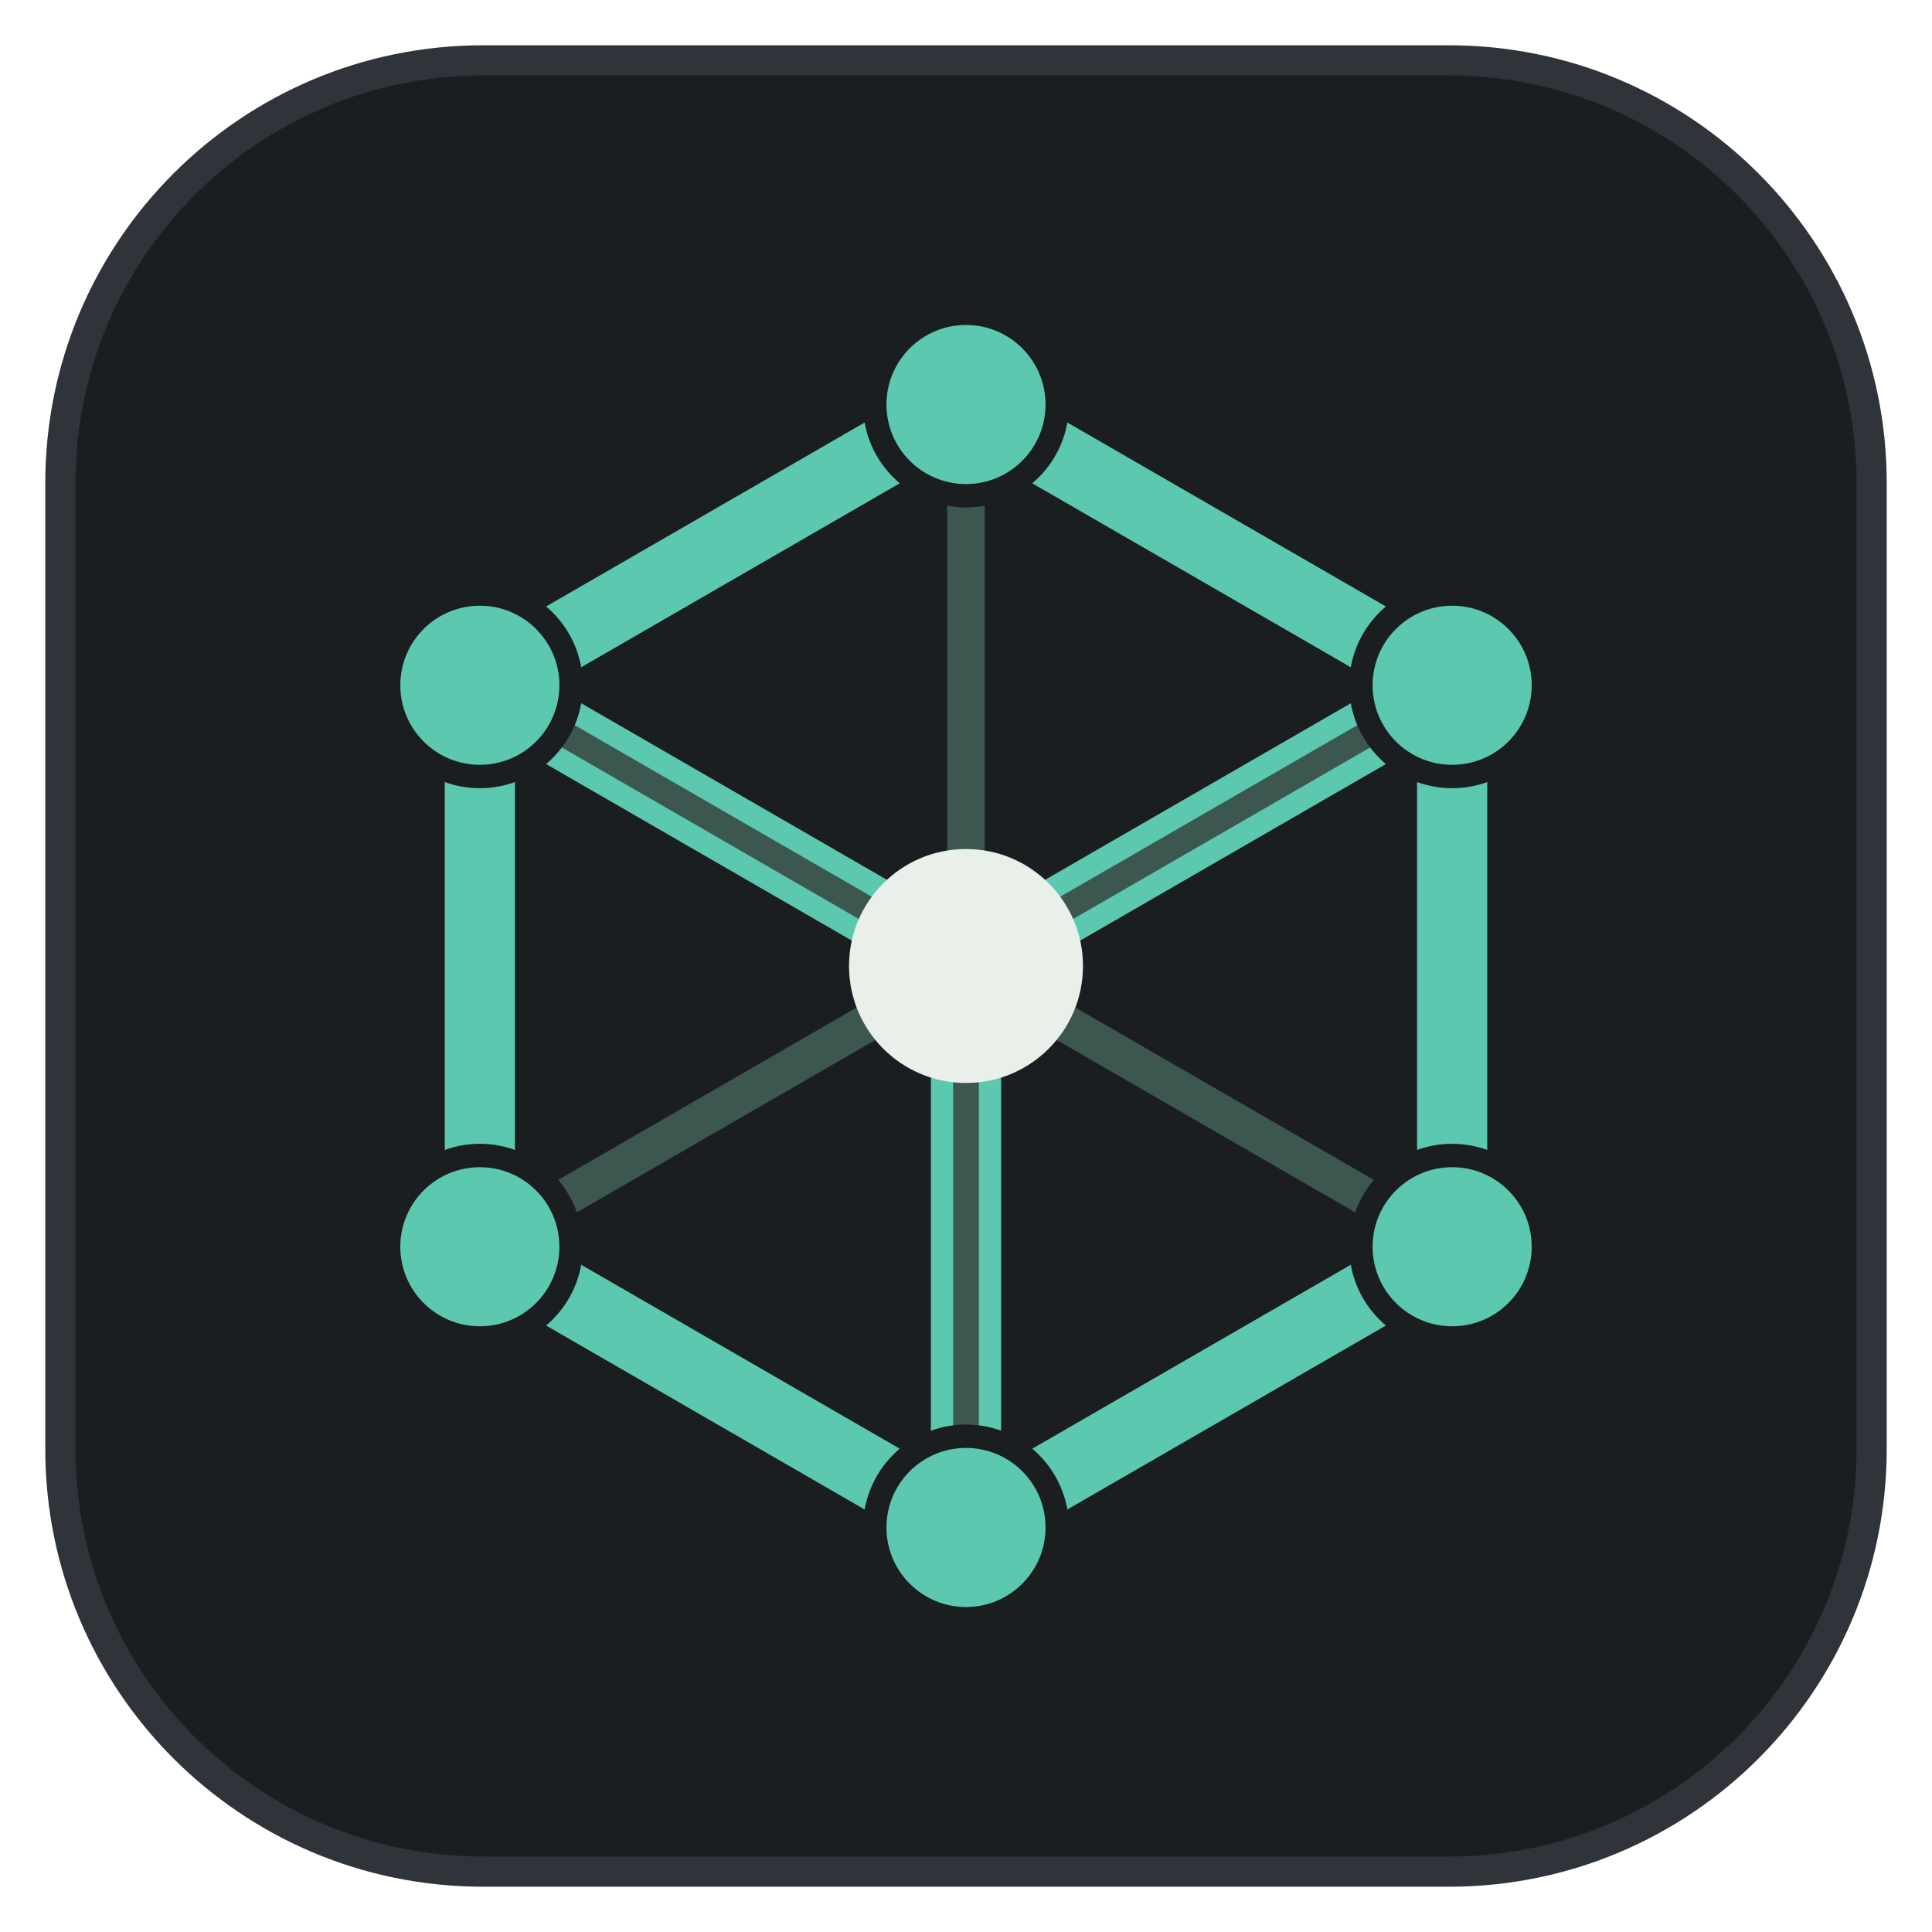
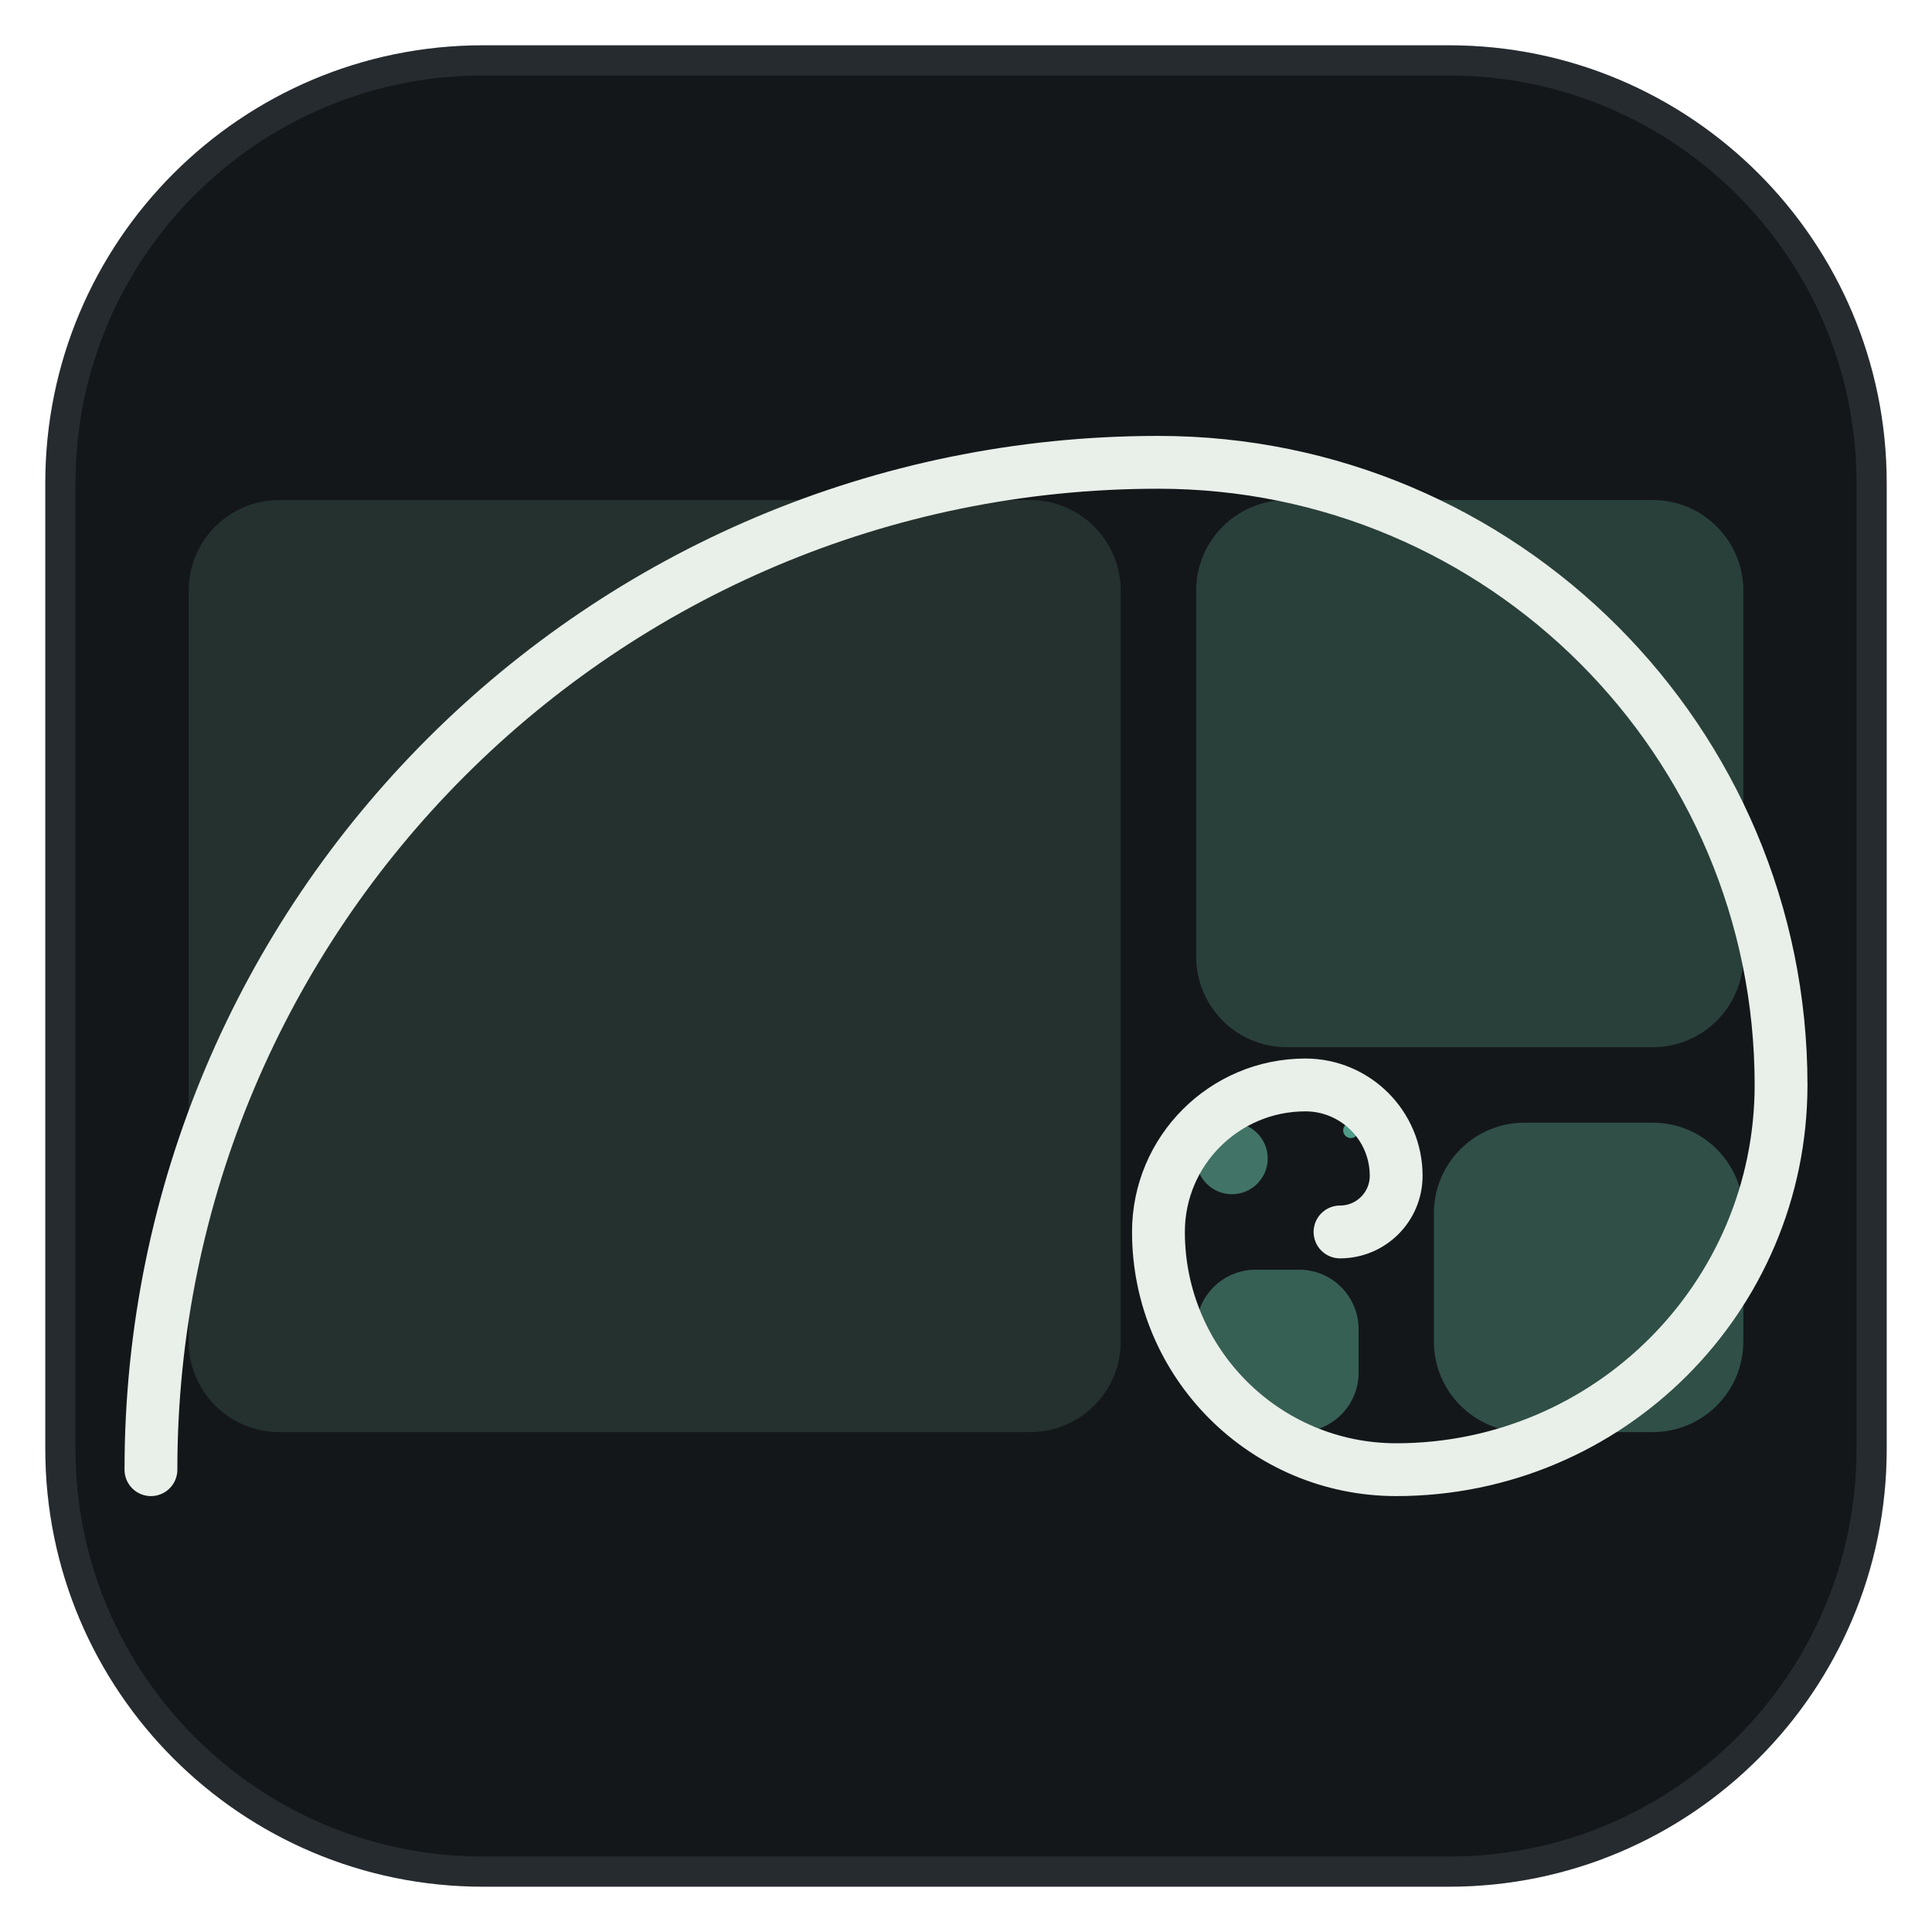
<svg xmlns="http://www.w3.org/2000/svg" width="128" height="128" viewBox="0 0 128 128">
-   <rect x="4" y="4" width="120" height="120" rx="28" fill="#1b1e21" stroke="#2f343a" stroke-width="2" />
-   <g transform="translate(14.4 14.4) scale(1.55)">
-     <line x1="32.00" y1="32.00" x2="32.00" y2="8.00" stroke="#3c5650" stroke-width="1.6" stroke-linecap="round" />
-     <line x1="32.00" y1="32.00" x2="11.22" y2="44.00" stroke="#3c5650" stroke-width="1.6" stroke-linecap="round" />
-     <line x1="32.00" y1="32.00" x2="52.78" y2="44.00" stroke="#3c5650" stroke-width="1.6" stroke-linecap="round" />
-     <line x1="32.00" y1="8.00" x2="11.22" y2="20.00" stroke="#5cc8b0" stroke-width="3" stroke-linecap="round" />
-     <line x1="32.00" y1="8.00" x2="52.78" y2="20.00" stroke="#5cc8b0" stroke-width="3" stroke-linecap="round" />
-     <line x1="11.22" y1="44.00" x2="11.22" y2="20.00" stroke="#5cc8b0" stroke-width="3" stroke-linecap="round" />
-     <line x1="11.22" y1="44.00" x2="32.00" y2="56.00" stroke="#5cc8b0" stroke-width="3" stroke-linecap="round" />
-     <line x1="11.22" y1="20.00" x2="32.00" y2="32.00" stroke="#5cc8b0" stroke-width="3" stroke-linecap="round" />
-     <line x1="52.78" y1="44.00" x2="52.78" y2="20.00" stroke="#5cc8b0" stroke-width="3" stroke-linecap="round" />
-     <line x1="52.78" y1="44.00" x2="32.00" y2="56.00" stroke="#5cc8b0" stroke-width="3" stroke-linecap="round" />
-     <line x1="52.78" y1="20.00" x2="32.00" y2="32.00" stroke="#5cc8b0" stroke-width="3" stroke-linecap="round" />
-     <line x1="32.00" y1="56.00" x2="32.00" y2="32.00" stroke="#5cc8b0" stroke-width="3" stroke-linecap="round" />
-     <line x1="32" y1="32" x2="32.00" y2="32.00" stroke="#3c5650" stroke-width="1.1" />
-     <line x1="32" y1="32" x2="32.00" y2="8.00" stroke="#3c5650" stroke-width="1.1" />
-     <line x1="32" y1="32" x2="11.22" y2="44.00" stroke="#3c5650" stroke-width="1.1" />
-     <line x1="32" y1="32" x2="11.22" y2="20.00" stroke="#3c5650" stroke-width="1.1" />
-     <line x1="32" y1="32" x2="52.78" y2="44.00" stroke="#3c5650" stroke-width="1.1" />
-     <line x1="32" y1="32" x2="52.78" y2="20.00" stroke="#3c5650" stroke-width="1.1" />
-     <line x1="32" y1="32" x2="32.00" y2="56.00" stroke="#3c5650" stroke-width="1.1" />
-     <line x1="32" y1="32" x2="32.00" y2="32.00" stroke="#3c5650" stroke-width="1.1" />
-     <circle cx="32.00" cy="32.00" r="2.8" fill="#1b1e21" />
-     <circle cx="32.00" cy="32.00" r="2" fill="#3c5650" />
-     <circle cx="32.00" cy="8.00" r="4.4" fill="#1b1e21" />
-     <circle cx="32.00" cy="8.00" r="3.4" fill="#5cc8b0" />
-     <circle cx="11.22" cy="44.00" r="4.4" fill="#1b1e21" />
-     <circle cx="11.22" cy="44.00" r="3.4" fill="#5cc8b0" />
-     <circle cx="11.22" cy="20.00" r="4.4" fill="#1b1e21" />
-     <circle cx="11.22" cy="20.00" r="3.4" fill="#5cc8b0" />
-     <circle cx="52.78" cy="44.00" r="4.4" fill="#1b1e21" />
-     <circle cx="52.78" cy="44.00" r="3.4" fill="#5cc8b0" />
-     <circle cx="52.78" cy="20.00" r="4.4" fill="#1b1e21" />
-     <circle cx="52.78" cy="20.00" r="3.4" fill="#5cc8b0" />
-     <circle cx="32.00" cy="56.00" r="4.4" fill="#1b1e21" />
-     <circle cx="32.00" cy="56.00" r="3.4" fill="#5cc8b0" />
-     <circle cx="32.00" cy="32.00" r="4.4" fill="#1b1e21" />
-     <circle cx="32.00" cy="32.00" r="3.4" fill="#a6e6d6" />
-     <circle cx="32" cy="32" r="5" fill="#e9efe9" />
-   </g>
+   <rect x="4" y="4" width="120" height="120" rx="28" fill="#14171a" stroke="#262b30" stroke-width="2" />
+   <rect x="12.50" y="33.13" width="61.75" height="61.75" rx="6.00" fill="#24312e" />
+   <rect x="79.25" y="33.13" width="36.25" height="36.25" rx="6.00" fill="#29403a" />
+   <rect x="95.00" y="74.38" width="20.50" height="20.50" rx="6.00" fill="#2f4f47" />
+   <rect x="79.25" y="84.12" width="10.76" height="10.76" rx="3.94" fill="#376055" />
+   <rect x="79.25" y="74.38" width="4.74" height="4.74" rx="2.43" fill="#417466" />
+   <rect x="88.99" y="74.38" width="1.02" height="1.02" rx="1.50" fill="#4f9c89" />
+   <rect x="91.28" y="80.40" width="-1.28" height="-1.28" rx="0.93" fill="#5cc8b0" />
+   <path d="M 10.00 97.37 A 66.75 66.75 0 0 1 76.75 30.63 A 41.25 41.25 0 0 1 118.00 71.88 A 25.50 25.50 0 0 1 92.50 97.37 A 15.76 15.76 0 0 1 76.75 81.62 A 9.74 9.74 0 0 1 86.49 71.88 A 6.02 6.02 0 0 1 92.50 77.90 A 3.72 3.72 0 0 1 88.78 81.62" fill="none" stroke="#e9efe9" stroke-width="3.5" stroke-linecap="round" />
</svg>
